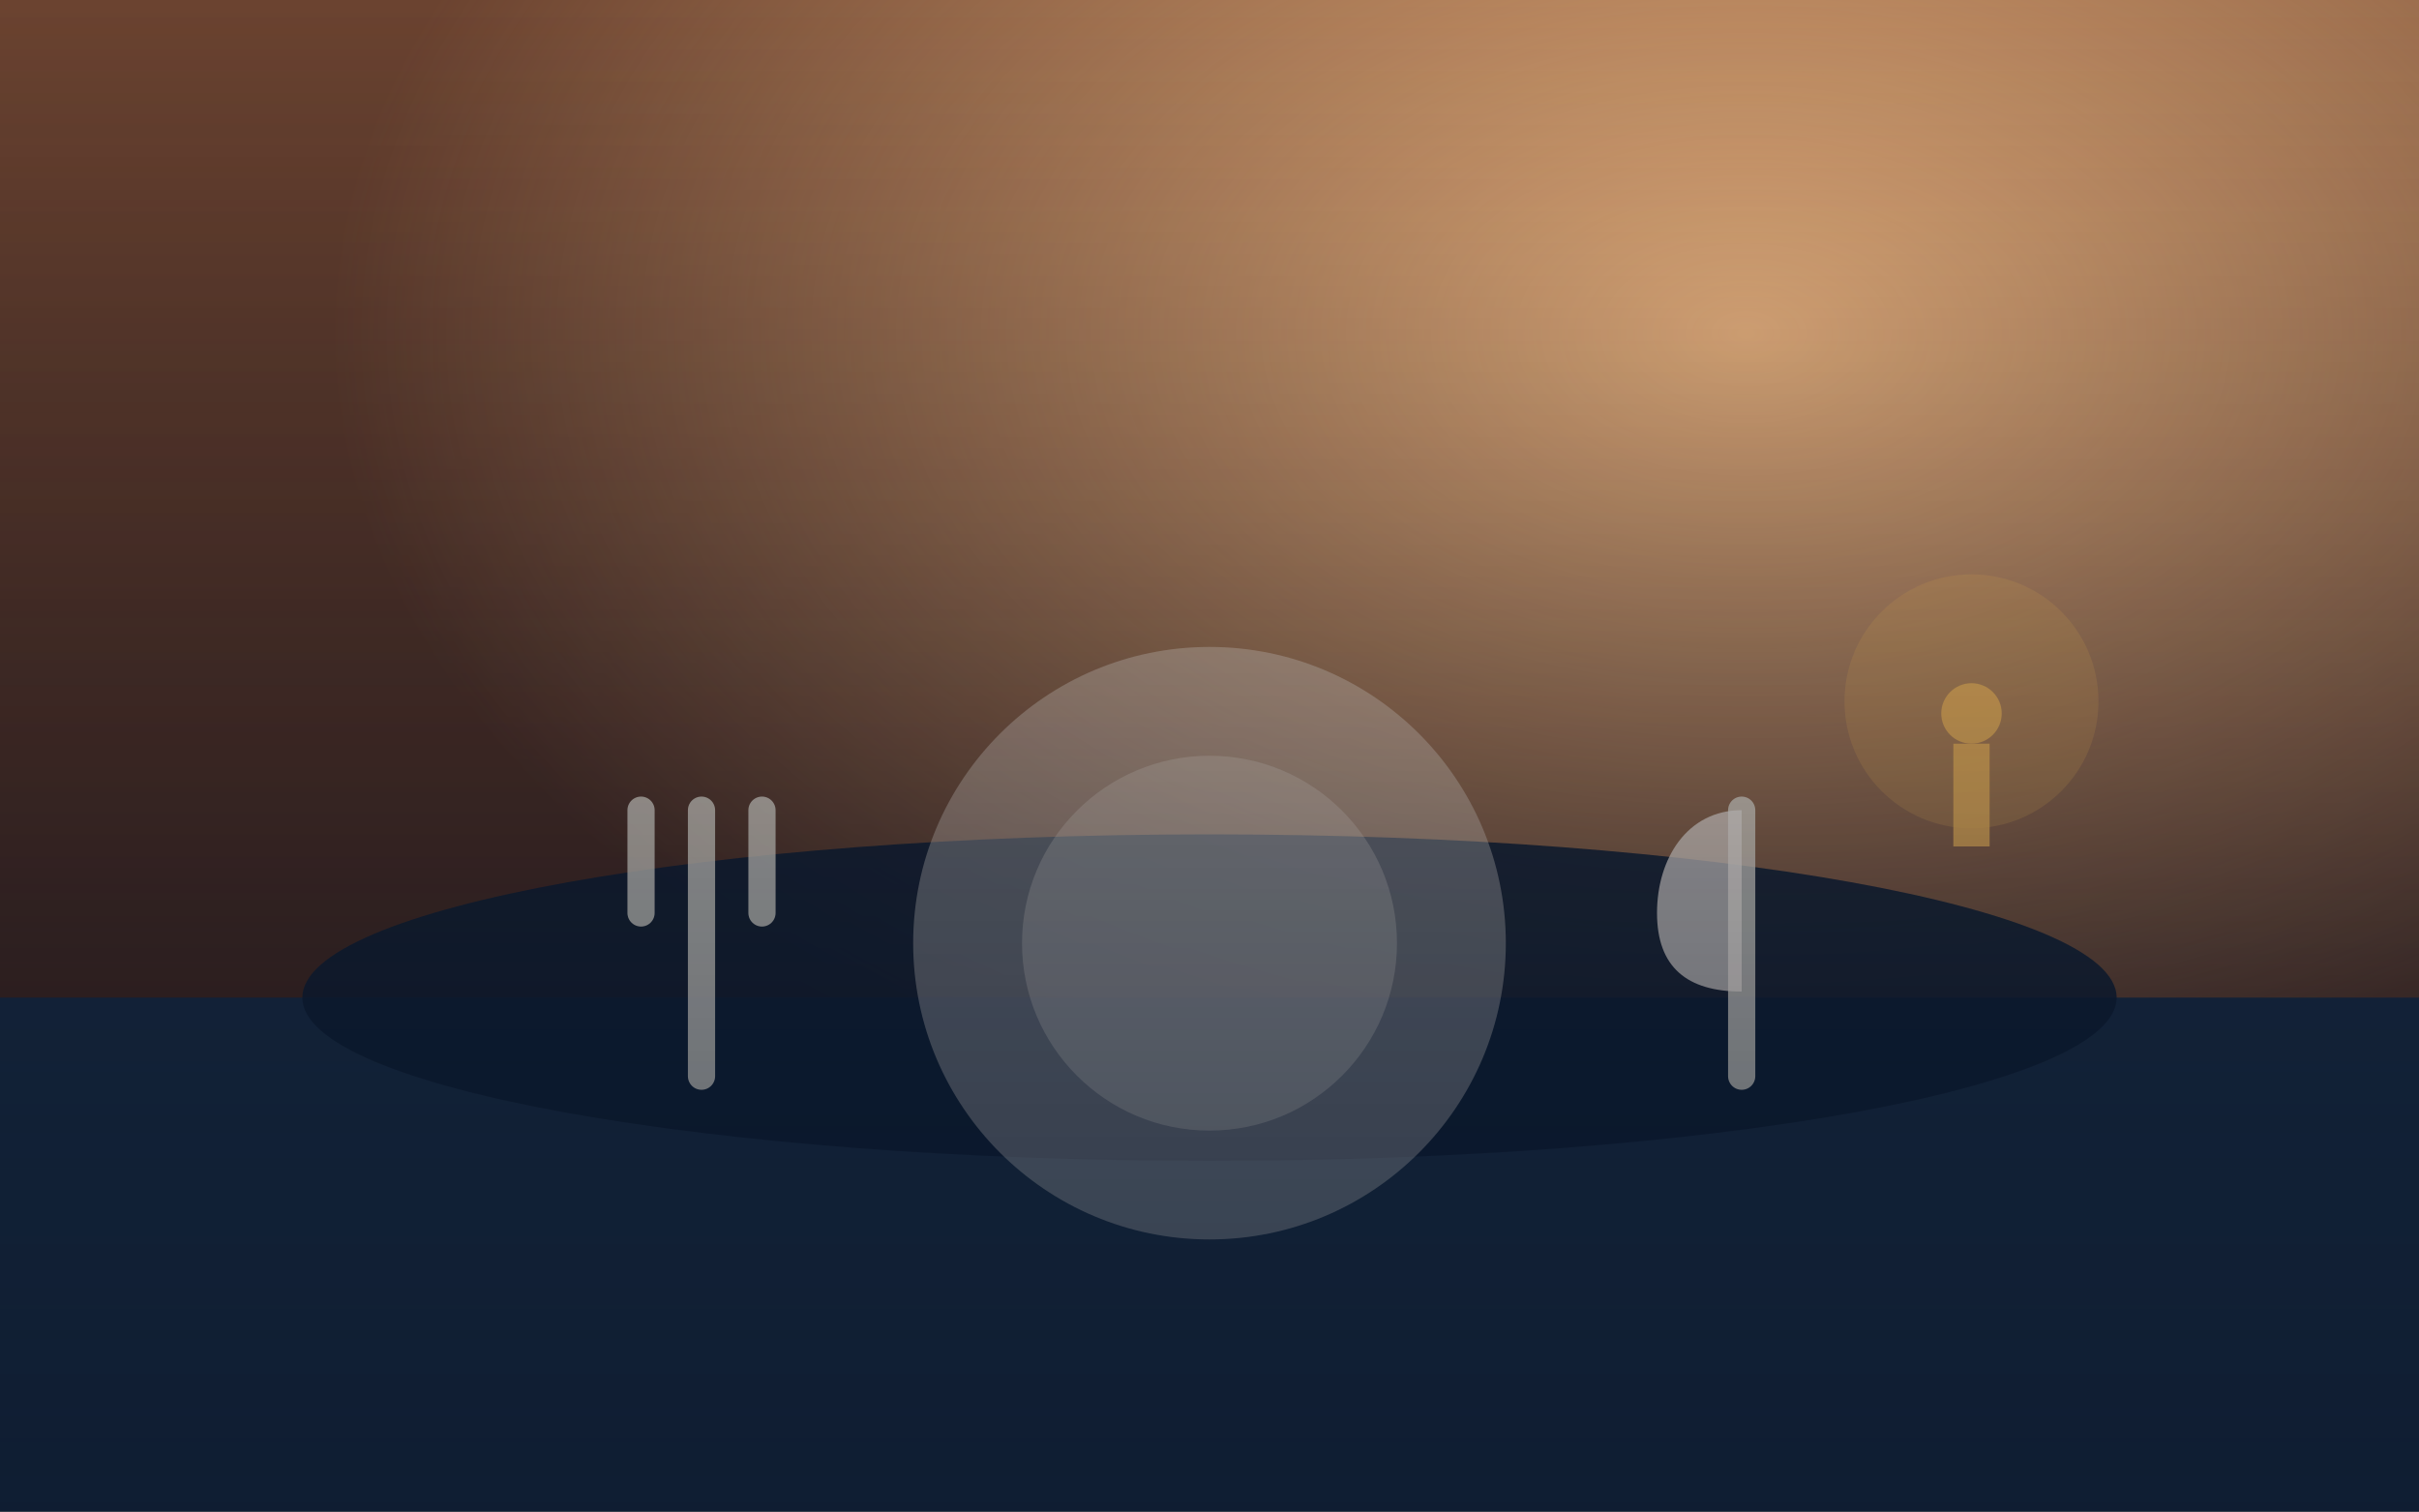
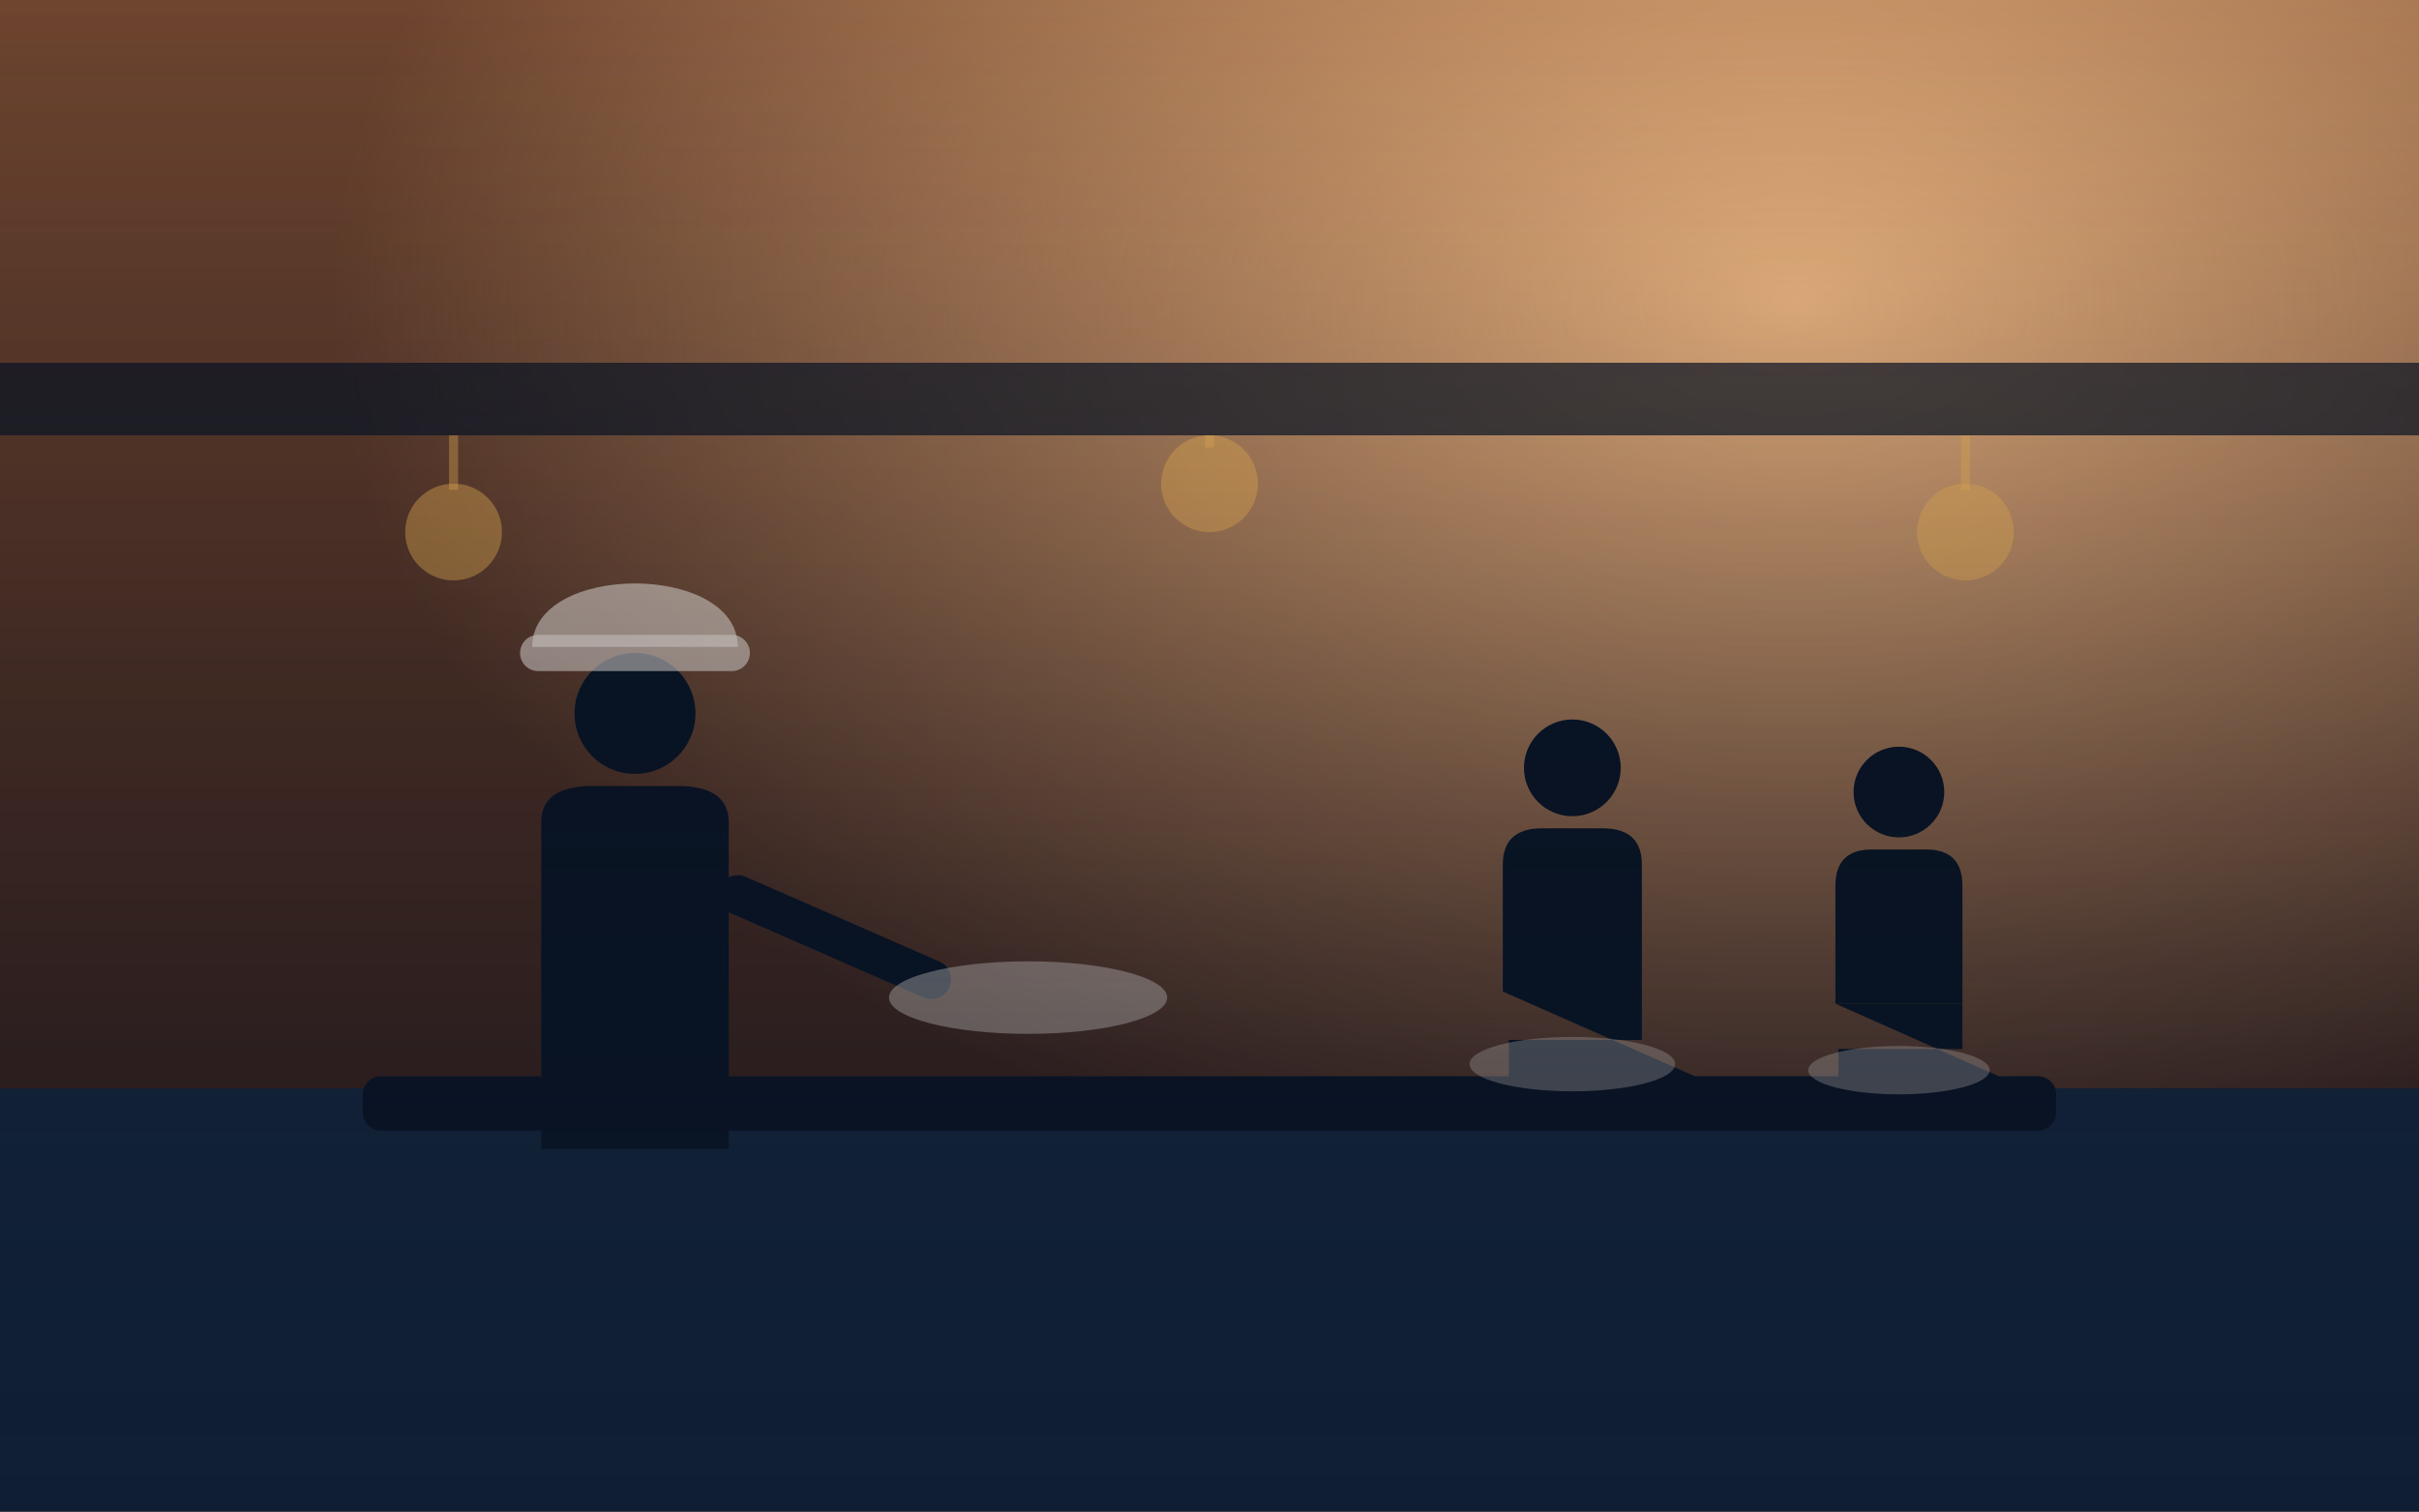
<svg xmlns="http://www.w3.org/2000/svg" viewBox="0 0 800 500" preserveAspectRatio="xMidYMid slice">
  <defs>
    <linearGradient id="s" x1="0" y1="0" x2="0" y2="1">
-       <stop offset="0" stop-color="#6B4330" />
-       <stop offset="1" stop-color="#271410" />
+       <stop offset="0" stop-color="#6E452F" />
+       <stop offset="1" stop-color="#2A1611" />
    </linearGradient>
-     <radialGradient id="g" cx="72%" cy="22%" r="58%">
-       <stop offset="0" stop-color="#FFC489" stop-opacity=".85" />
+     <radialGradient id="g" cx="74%" cy="20%" r="60%">
+       <stop offset="0" stop-color="#FFC489" stop-opacity=".9" />
      <stop offset="1" stop-color="#FFC489" stop-opacity="0" />
    </radialGradient>
    <linearGradient id="f" x1="0" y1="0" x2="0" y2="1">
      <stop offset="0" stop-color="#0A1428" stop-opacity="0" />
-       <stop offset="1" stop-color="#0A1428" stop-opacity=".55" />
+       <stop offset="1" stop-color="#0A1428" stop-opacity=".5" />
    </linearGradient>
  </defs>
  <rect width="800" height="500" fill="url(#s)" />
  <rect width="800" height="500" fill="url(#g)" />
-   <rect x="0" y="330" width="800" height="170" fill="#16293F" />
-   <ellipse cx="400" cy="330" rx="300" ry="54" fill="#0B1A2E" opacity=".85" />
-   <circle cx="400" cy="312" r="98" fill="#F3EADF" opacity=".34" />
-   <circle cx="400" cy="312" r="62" fill="#F3EADF" opacity=".24" />
-   <g stroke="#E8E2D4" stroke-opacity=".75" stroke-width="9" stroke-linecap="round">
-     <path d="M232 268v88" />
-     <path d="M212 268v34M252 268v34" />
-     <path d="M576 268v88" />
+   <rect x="0" y="360" width="800" height="140" fill="#15283E" />
+   <g fill="#081322" opacity=".7">
+     <rect x="0" y="120" width="800" height="24" />
  </g>
-   <path d="M576 268c-18 0-28 16-28 34s10 26 28 26z" fill="#F3EADF" opacity=".7" />
-   <g fill="#F7B955" opacity=".75">
-     <circle cx="652" cy="236" r="10" />
-     <path d="M646 246h12v34h-12z" />
+   <g fill="#F7B955" opacity=".45">
+     <circle cx="150" cy="176" r="16" />
+     <circle cx="400" cy="160" r="16" />
+     <circle cx="650" cy="176" r="16" />
  </g>
-   <g fill="#F7B955" opacity=".2">
-     <circle cx="652" cy="232" r="42" />
+   <g stroke="#F7B955" stroke-opacity=".4" stroke-width="3">
+     <path d="M150 144v18M400 144v4M650 144v18" />
+   </g>
+   <g fill="#081322">
+     <circle cx="210" cy="236" r="20" />
+     <path d="M179 380 L179 272 Q179 260 196 260 L224 260 Q241 260 241 272 L241 380 Z" />
+   </g>
+   <path d="M176 214c0-28 68-28 68 0z" fill="#F3EADF" opacity=".6" />
+   <rect x="172" y="210" width="76" height="12" rx="6" fill="#F3EADF" opacity=".6" />
+   <g stroke="#081322" fill="none">
+     <path d="M244 296 L308 324" stroke-width="13" stroke-linecap="round" />
+   </g>
+   <ellipse cx="340" cy="330" rx="46" ry="12" fill="#F3EADF" opacity=".45" />
+   <rect x="120" y="356" width="560" height="18" rx="6" fill="#081322" />
+   <g fill="#081322">
+     <circle cx="520" cy="254" r="16" />
+     <path d="M497 328 L497 286 Q497 274 510 274 L530 274 Q543 274 543 286 L543 328 Z" />
+     <path d="M497 328 h46 v16 h-44 v14 h66 z" />
+     <circle cx="628" cy="262" r="15" />
+     <path d="M607 332 L607 293 Q607 281 619 281 L637 281 Q649 281 649 293 L649 332 Z" />
+     <path d="M607 332 h42 v15 h-41 v13 h62 z" />
+   </g>
+   <g fill="#F3EADF" opacity=".35">
+     <ellipse cx="520" cy="352" rx="34" ry="9" />
+     <ellipse cx="628" cy="354" rx="30" ry="8" />
  </g>
  <rect width="800" height="500" fill="url(#f)" />
</svg>
